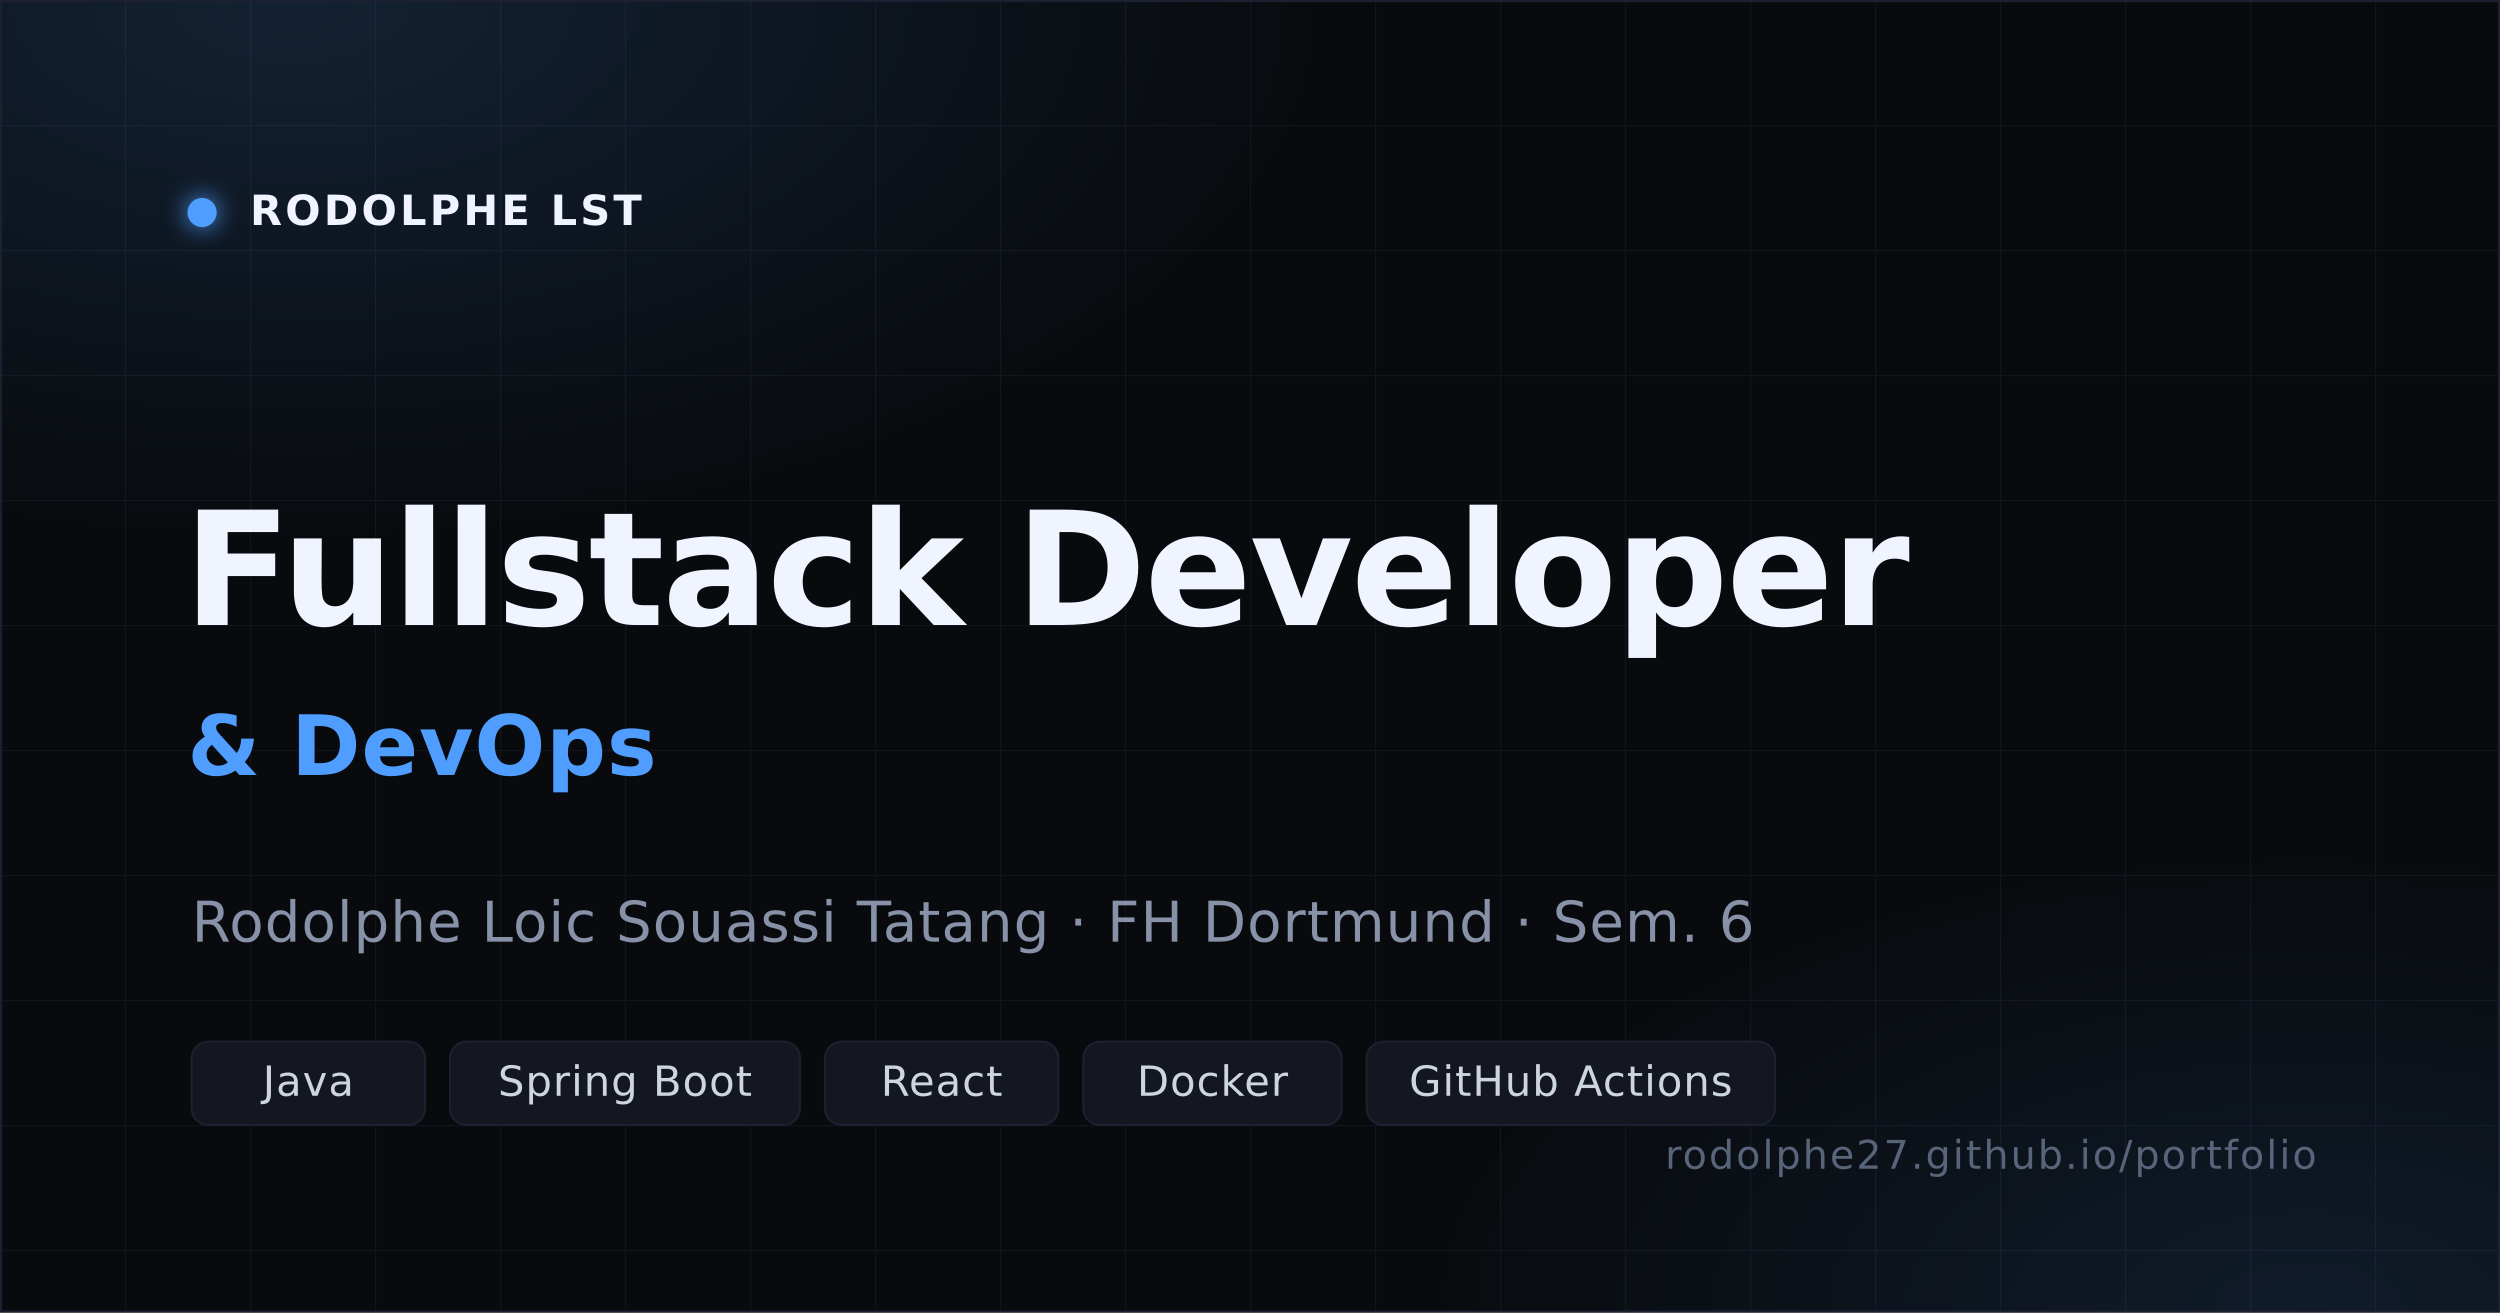
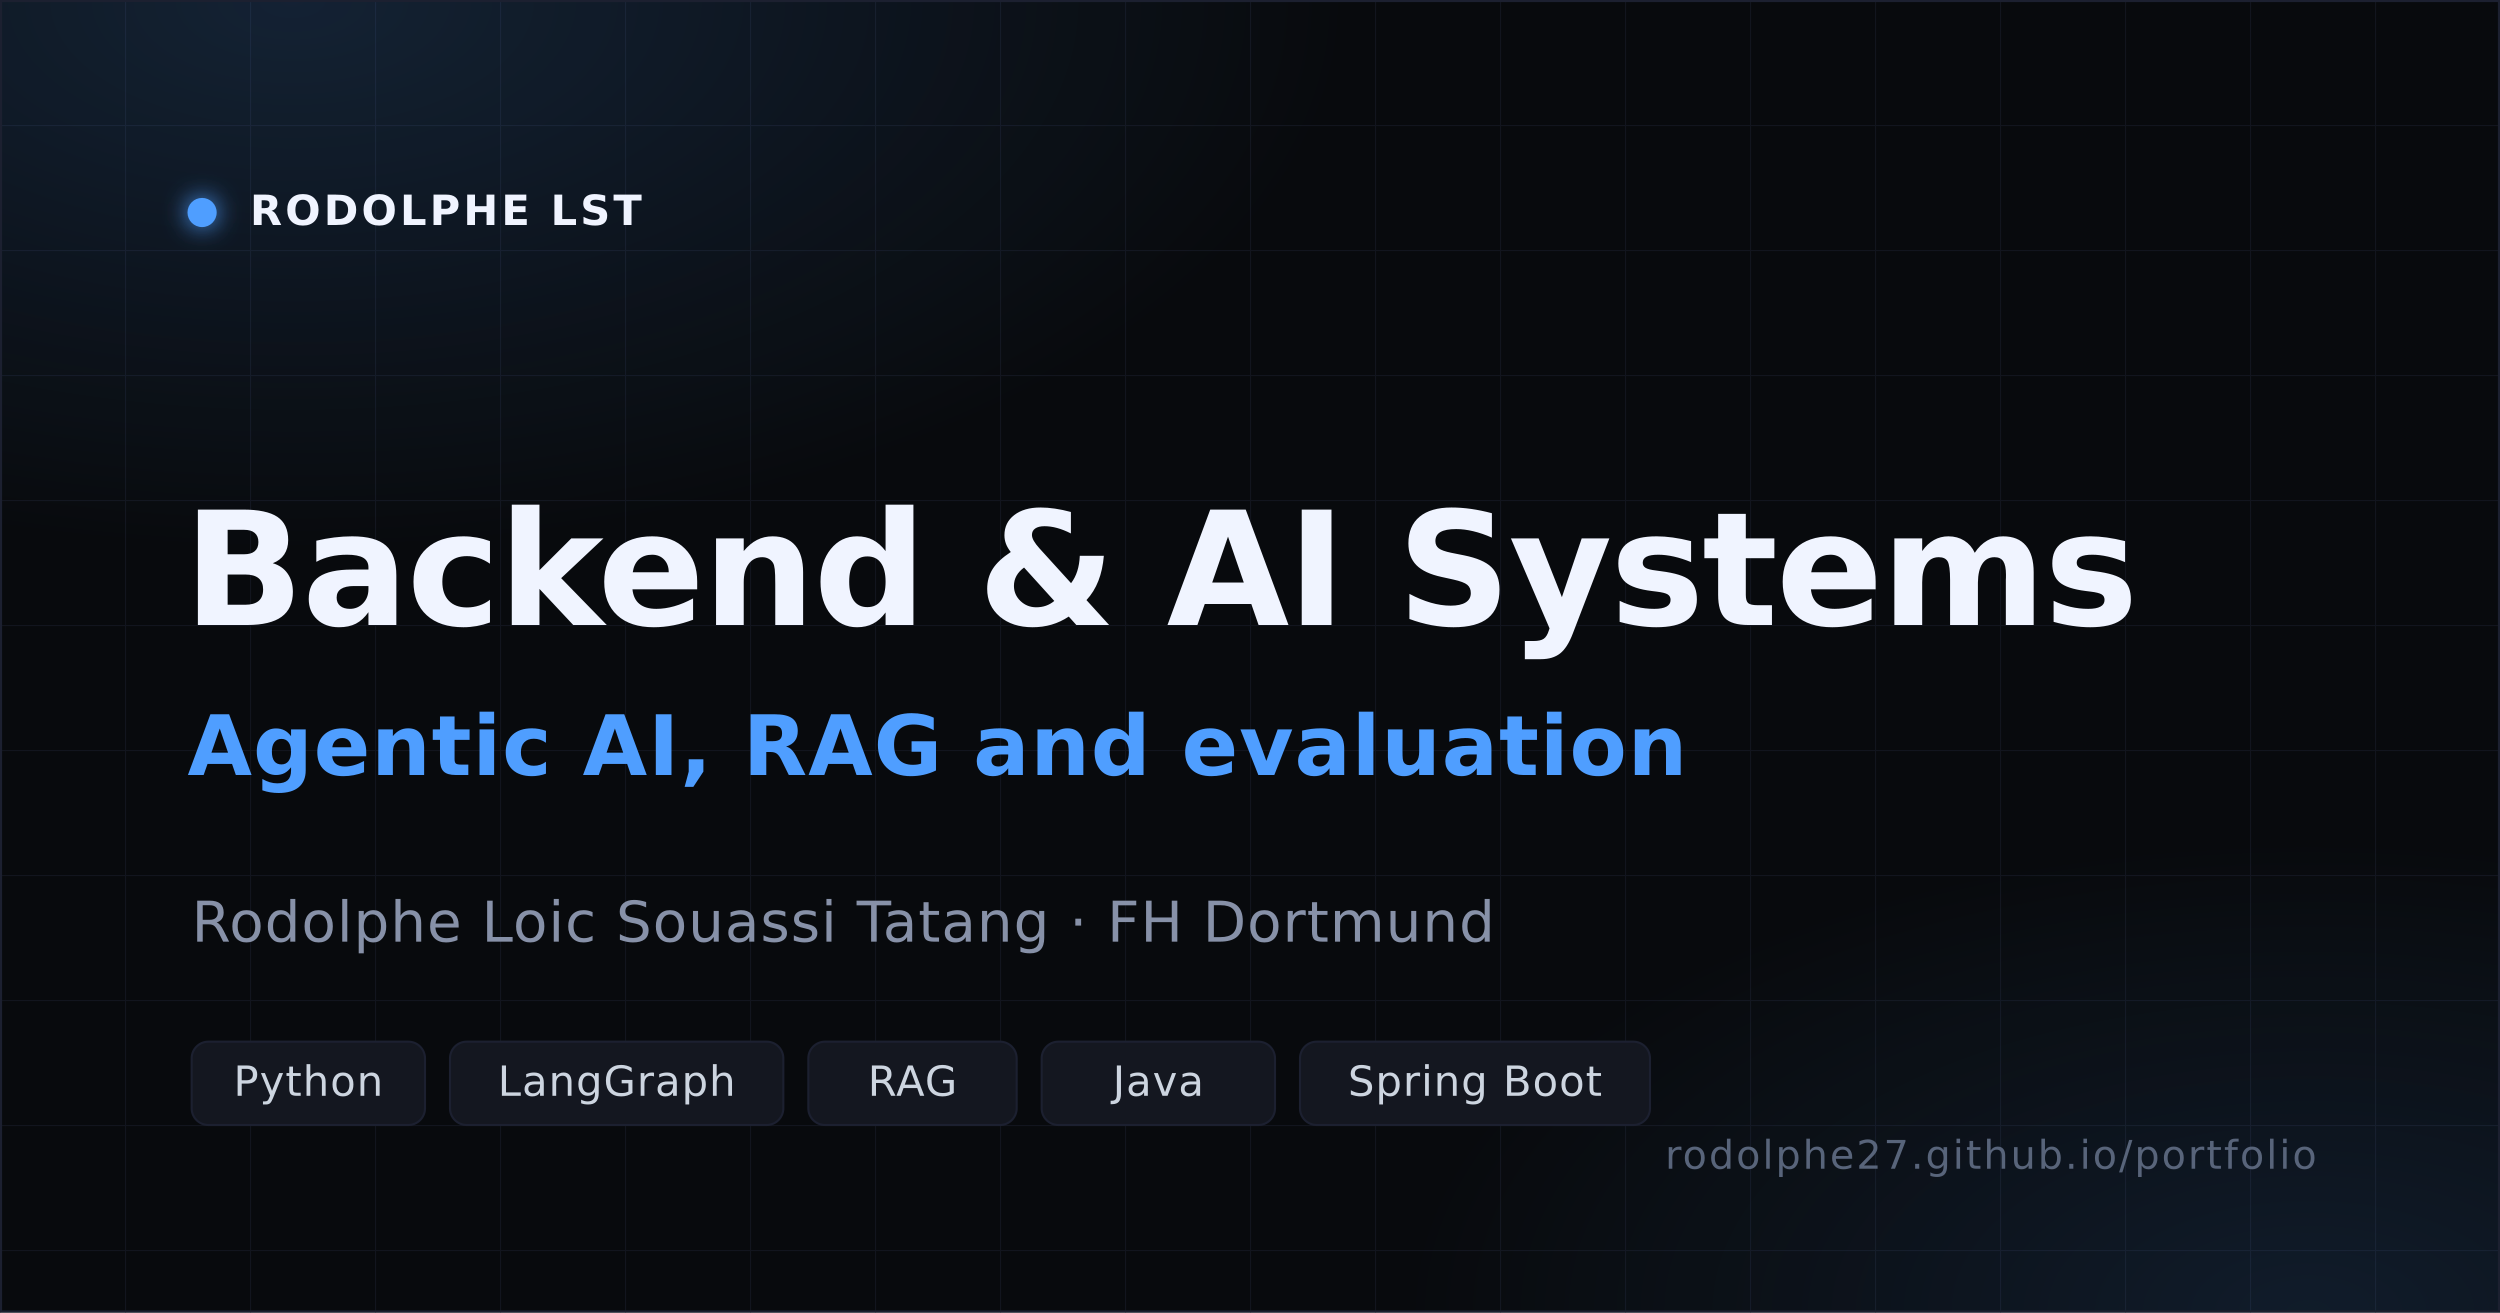
<svg xmlns="http://www.w3.org/2000/svg" width="1200" height="630" viewBox="0 0 1200 630" font-family="DejaVu Sans, Liberation Sans, Arial, sans-serif">
  <defs>
    <radialGradient id="glow1" cx="12%" cy="0%" r="70%">
      <stop offset="0%" stop-color="#4f9eff" stop-opacity="0.16" />
      <stop offset="60%" stop-color="#4f9eff" stop-opacity="0" />
    </radialGradient>
    <radialGradient id="glow2" cx="92%" cy="100%" r="60%">
      <stop offset="0%" stop-color="#4f9eff" stop-opacity="0.12" />
      <stop offset="60%" stop-color="#4f9eff" stop-opacity="0" />
    </radialGradient>
    <pattern id="grid" width="60" height="60" patternUnits="userSpaceOnUse">
      <path d="M60 0H0V60" fill="none" stroke="#1c2030" stroke-width="1" opacity="0.5" />
    </pattern>
    <filter id="dotglow" x="-200%" y="-200%" width="500%" height="500%">
      <feGaussianBlur stdDeviation="6" result="b" />
      <feMerge>
        <feMergeNode in="b" />
        <feMergeNode in="SourceGraphic" />
      </feMerge>
    </filter>
  </defs>
  <rect width="1200" height="630" fill="#080a0d" />
  <rect width="1200" height="630" fill="url(#grid)" />
  <rect width="1200" height="630" fill="url(#glow1)" />
  <rect width="1200" height="630" fill="url(#glow2)" />
  <rect x="0.5" y="0.5" width="1199" height="629" fill="none" stroke="#1c2030" />
  <g transform="translate(90, 96)">
    <circle cx="7" cy="6" r="7" fill="#4f9eff" filter="url(#dotglow)" />
    <text x="30" y="12" fill="#f0f4ff" font-size="20" font-weight="700" letter-spacing="1.5">RODOLPHE LST</text>
  </g>
-   <text x="88" y="300" fill="#f0f4ff" font-size="76" font-weight="800" letter-spacing="-1">Fullstack Developer</text>
-   <text x="90" y="372" fill="#4f9eff" font-size="40" font-weight="600" letter-spacing="0.5">&amp; DevOps</text>
-   <text x="92" y="452" fill="#8791a8" font-size="27" letter-spacing="0.5">Rodolphe Loic Souassi Tatang · FH Dortmund · Sem. 6</text>
+   <text x="88" y="300" fill="#f0f4ff" font-size="76" font-weight="800" letter-spacing="-1">Backend &amp; AI Systems</text>
+   <text x="90" y="372" fill="#4f9eff" font-size="40" font-weight="600" letter-spacing="0.5">Agentic AI, RAG and evaluation</text>
+   <text x="92" y="452" fill="#8791a8" font-size="27" letter-spacing="0.5">Rodolphe Loic Souassi Tatang · FH Dortmund</text>
  <g transform="translate(92, 500)" fill="#cdd5e0" font-size="20" letter-spacing="0.5">
    <g>
      <rect x="0" y="0" width="112" height="40" rx="8" fill="#141720" stroke="#1c2030" />
+       <text x="56" y="26" text-anchor="middle">Python</text>
+     </g>
+     <g transform="translate(124,0)">
+       <rect x="0" y="0" width="160" height="40" rx="8" fill="#141720" stroke="#1c2030" />
+       <text x="80" y="26" text-anchor="middle">LangGraph</text>
+     </g>
+     <g transform="translate(296,0)">
+       <rect x="0" y="0" width="100" height="40" rx="8" fill="#141720" stroke="#1c2030" />
+       <text x="50" y="26" text-anchor="middle">RAG</text>
+     </g>
+     <g transform="translate(408,0)">
+       <rect x="0" y="0" width="112" height="40" rx="8" fill="#141720" stroke="#1c2030" />
      <text x="56" y="26" text-anchor="middle">Java</text>
    </g>
-     <g transform="translate(124,0)">
+     <g transform="translate(532,0)">
      <rect x="0" y="0" width="168" height="40" rx="8" fill="#141720" stroke="#1c2030" />
      <text x="84" y="26" text-anchor="middle">Spring Boot</text>
-     </g>
-     <g transform="translate(304,0)">
-       <rect x="0" y="0" width="112" height="40" rx="8" fill="#141720" stroke="#1c2030" />
-       <text x="56" y="26" text-anchor="middle">React</text>
-     </g>
-     <g transform="translate(428,0)">
-       <rect x="0" y="0" width="124" height="40" rx="8" fill="#141720" stroke="#1c2030" />
-       <text x="62" y="26" text-anchor="middle">Docker</text>
-     </g>
-     <g transform="translate(564,0)">
-       <rect x="0" y="0" width="196" height="40" rx="8" fill="#141720" stroke="#1c2030" />
-       <text x="98" y="26" text-anchor="middle">GitHub Actions</text>
    </g>
  </g>
  <text x="1112" y="561" text-anchor="end" fill="#58647a" font-size="19" letter-spacing="1">rodolphe27.github.io/portfolio</text>
</svg>
